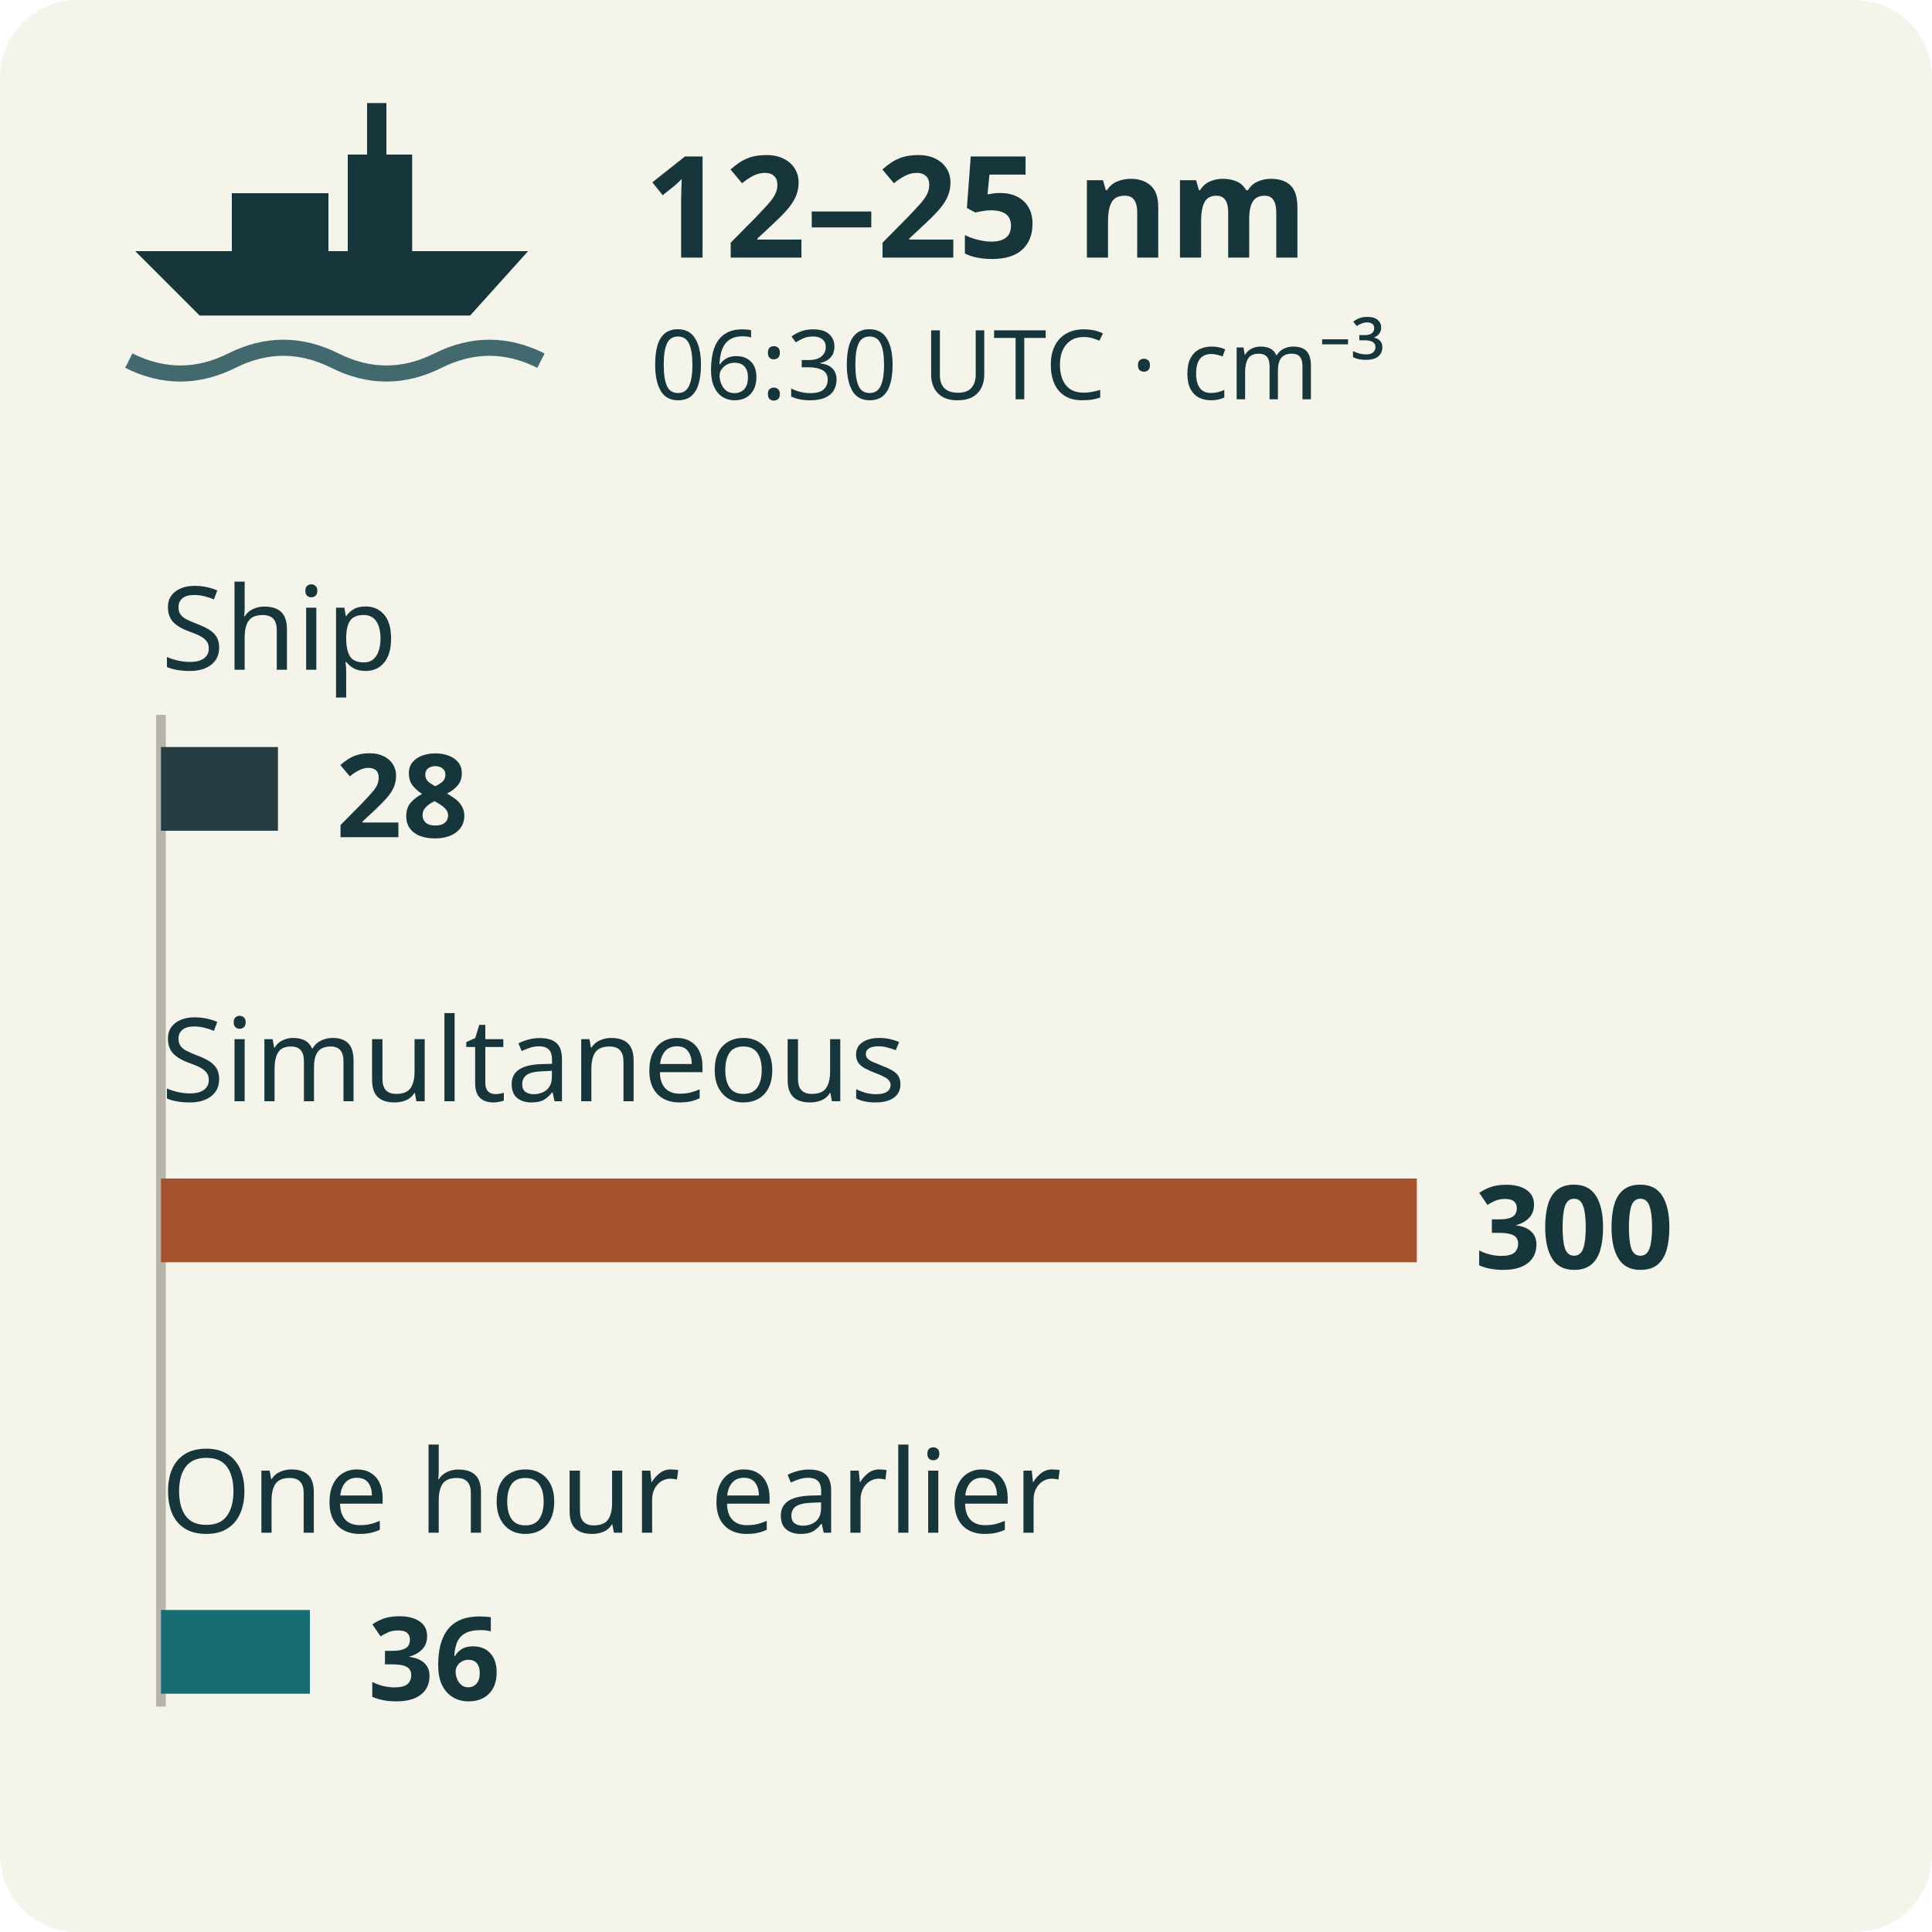
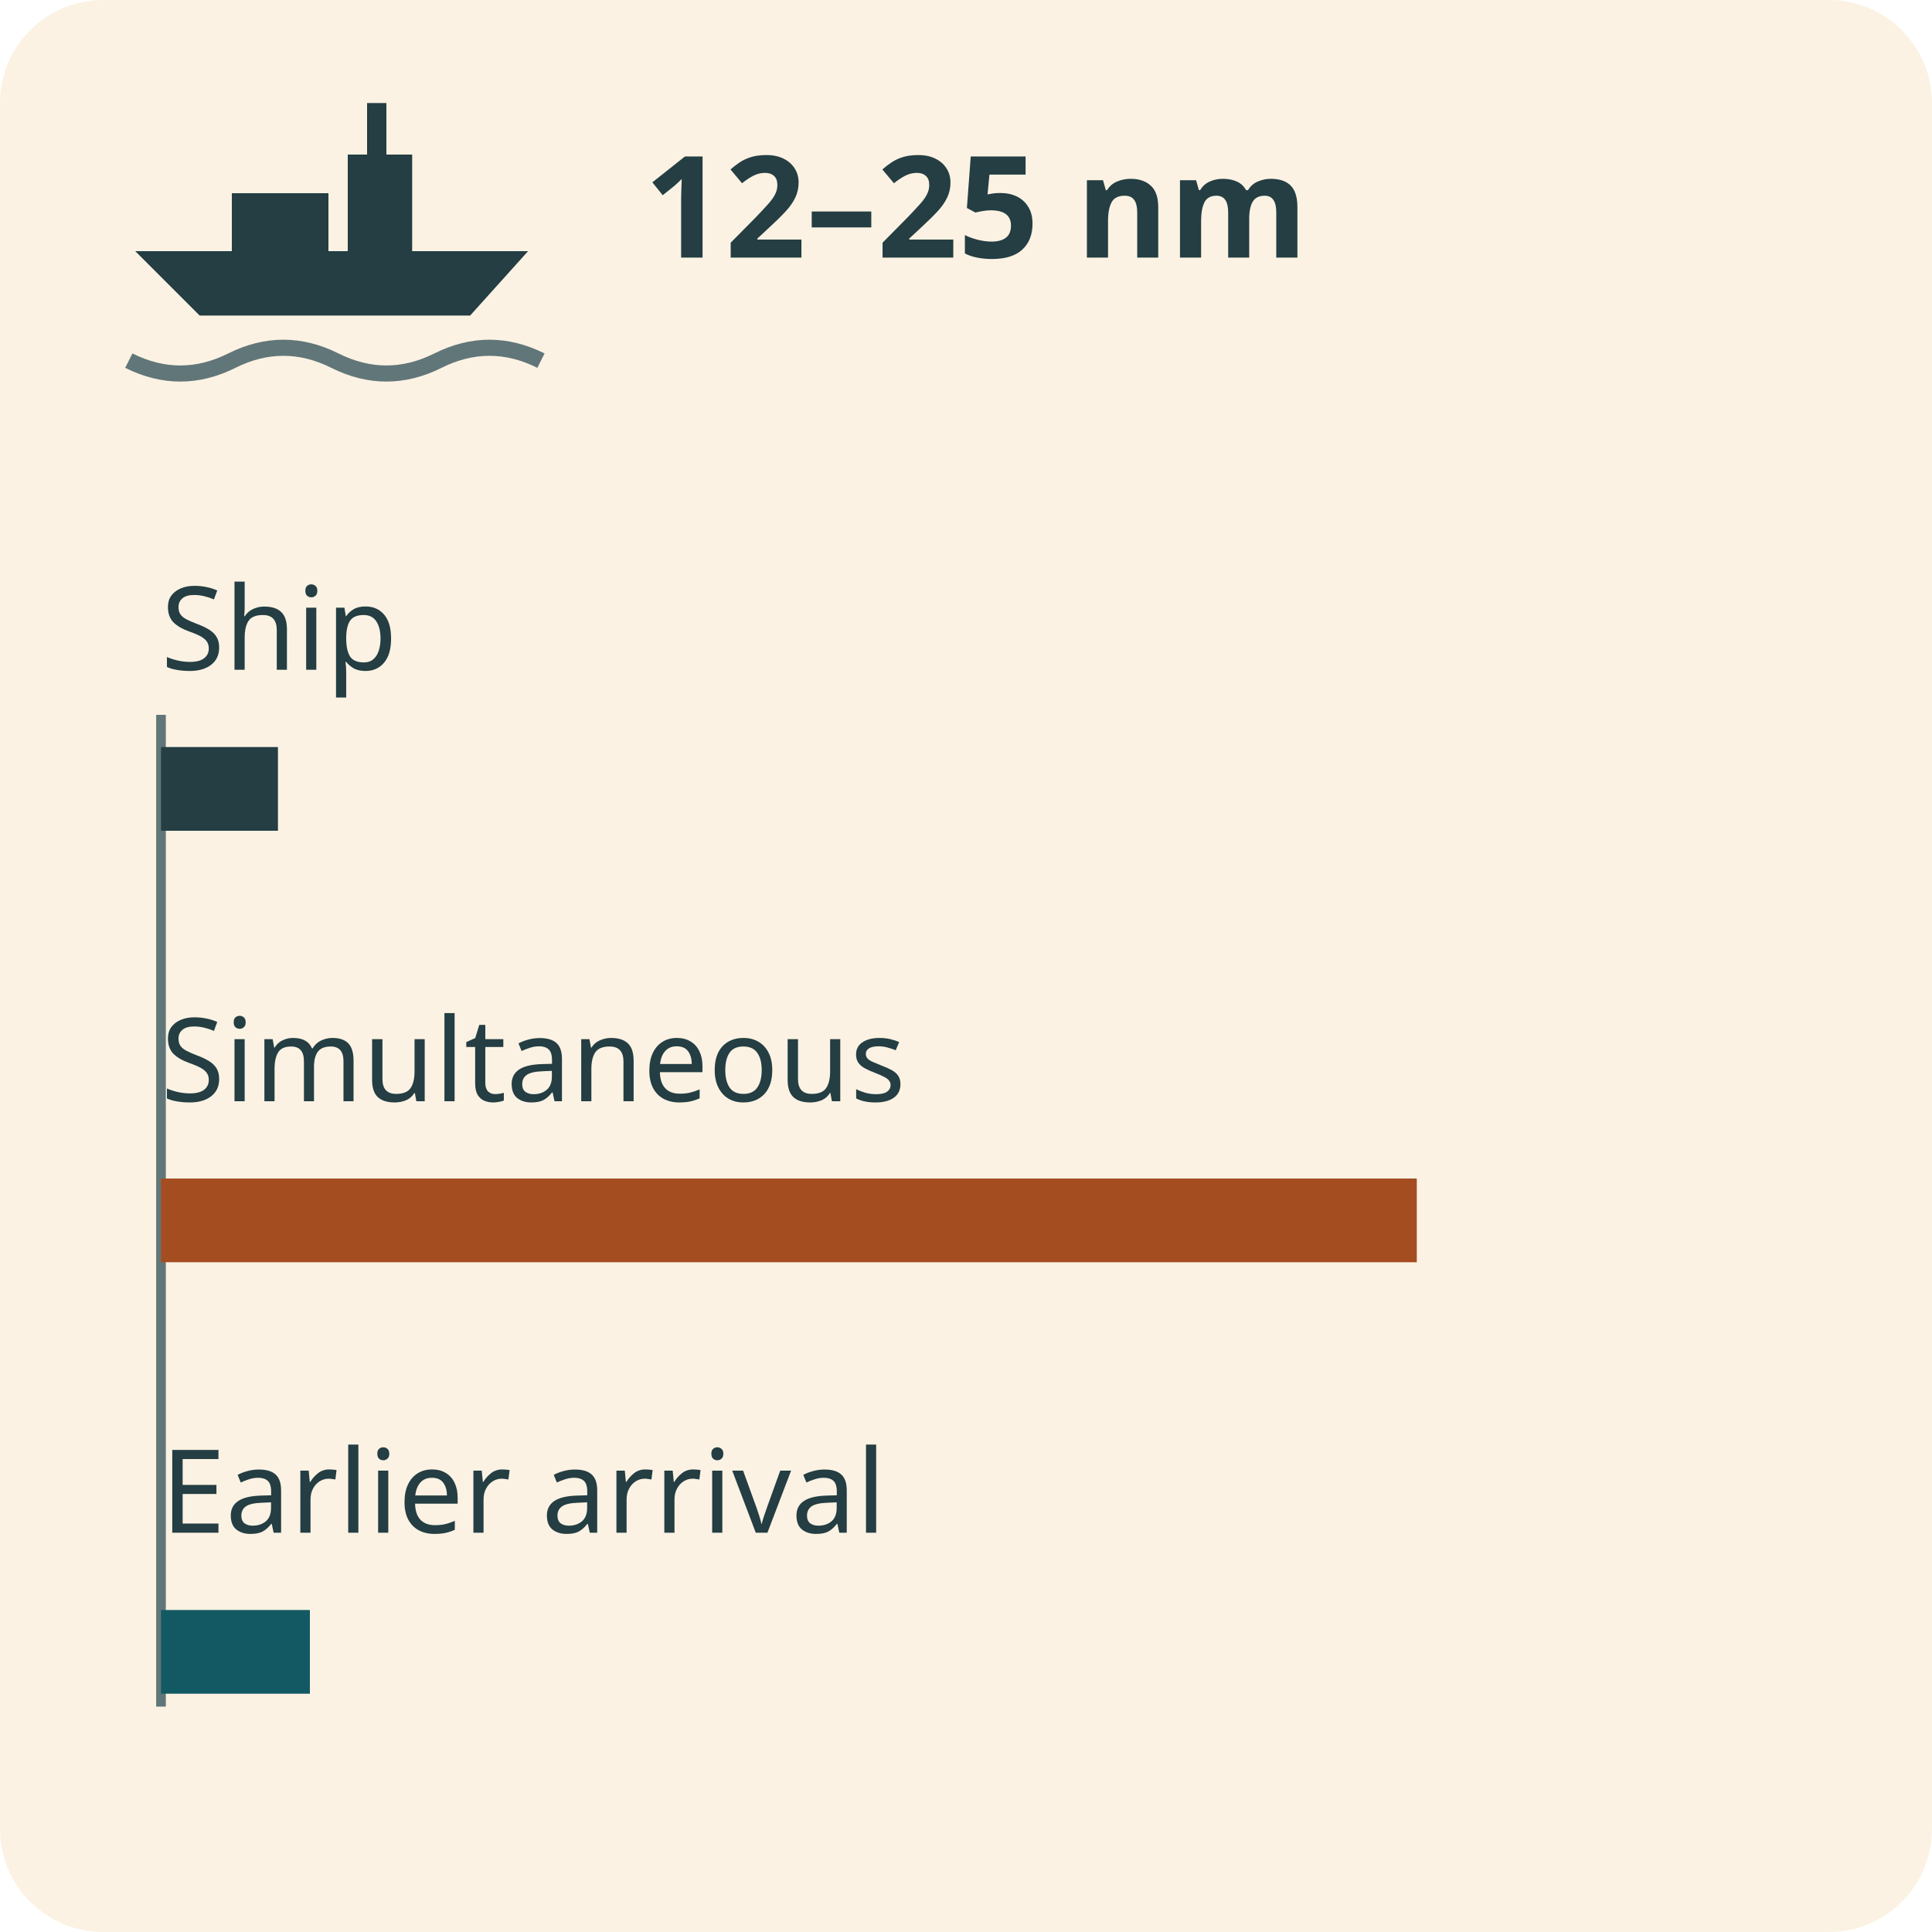
<svg xmlns="http://www.w3.org/2000/svg" width="3in" height="3in" viewBox="0 0 300 300" role="img" aria-labelledby="title desc">
-   <rect width="300" height="300" rx="12" fill="#f5f4ea" />
-   <g fill="#17363b">
+   <rect width="300" height="300" rx="16" fill="#fbf2e3" />
+   <g fill="#243e43">
    <path d="M21 39h61l-9 10H31z M36 30h15v9H36z M54 24h10v15H54z       M57 16h3v8h-3z" />
-     <path d="M20 56q8 4 16 0t16 0t16 0t16 0" fill="none" stroke="#42696d" stroke-width="2.5" />
+     <path d="M20 56q8 4 16 0t16 0t16 0t16 0" fill="none" stroke="#617679" stroke-width="2.5" />
  </g>
-   <g fill="#17363b" font-family="sans-serif">
+   <g fill="#243e43" font-family="sans-serif">
    <text x="100" y="40" font-size="22" font-weight="bold">12–25 nm</text>
-     <text x="101" y="62" font-size="15">06:30 UTC · cm⁻³</text>
    <g font-size="18">
      <text x="25" y="104">Ship</text>
      <text x="25" y="171">Simultaneous</text>
-       <text x="25" y="238">One hour earlier</text>
+       <text x="25" y="238">Earlier arrival</text>
    </g>
-     <path d="M25 111v154" stroke="#b7b5a9" stroke-width="1.5" />
-     <rect x="25" y="116" width="18.16" height="13" fill="#263e43" />
-     <rect x="25" y="183" width="195.00" height="13" fill="#a4532c" />
-     <rect x="25" y="250" width="23.12" height="13" fill="#166c71" />
-     <g font-weight="bold" font-size="18">
-       <text x="52.16" y="130">28</text>
-       <text x="229.00" y="197">300</text>
-       <text x="57.12" y="264">36</text>
-     </g>
+     <path d="M25 111v154" stroke="#617679" stroke-width="1.5" />
+     <rect x="25" y="116" width="18.16" height="13" fill="#243e43" />
+     <rect x="25" y="183" width="195.00" height="13" fill="#a44d21" />
+     <rect x="25" y="250" width="23.12" height="13" fill="#135963" />
  </g>
</svg>
